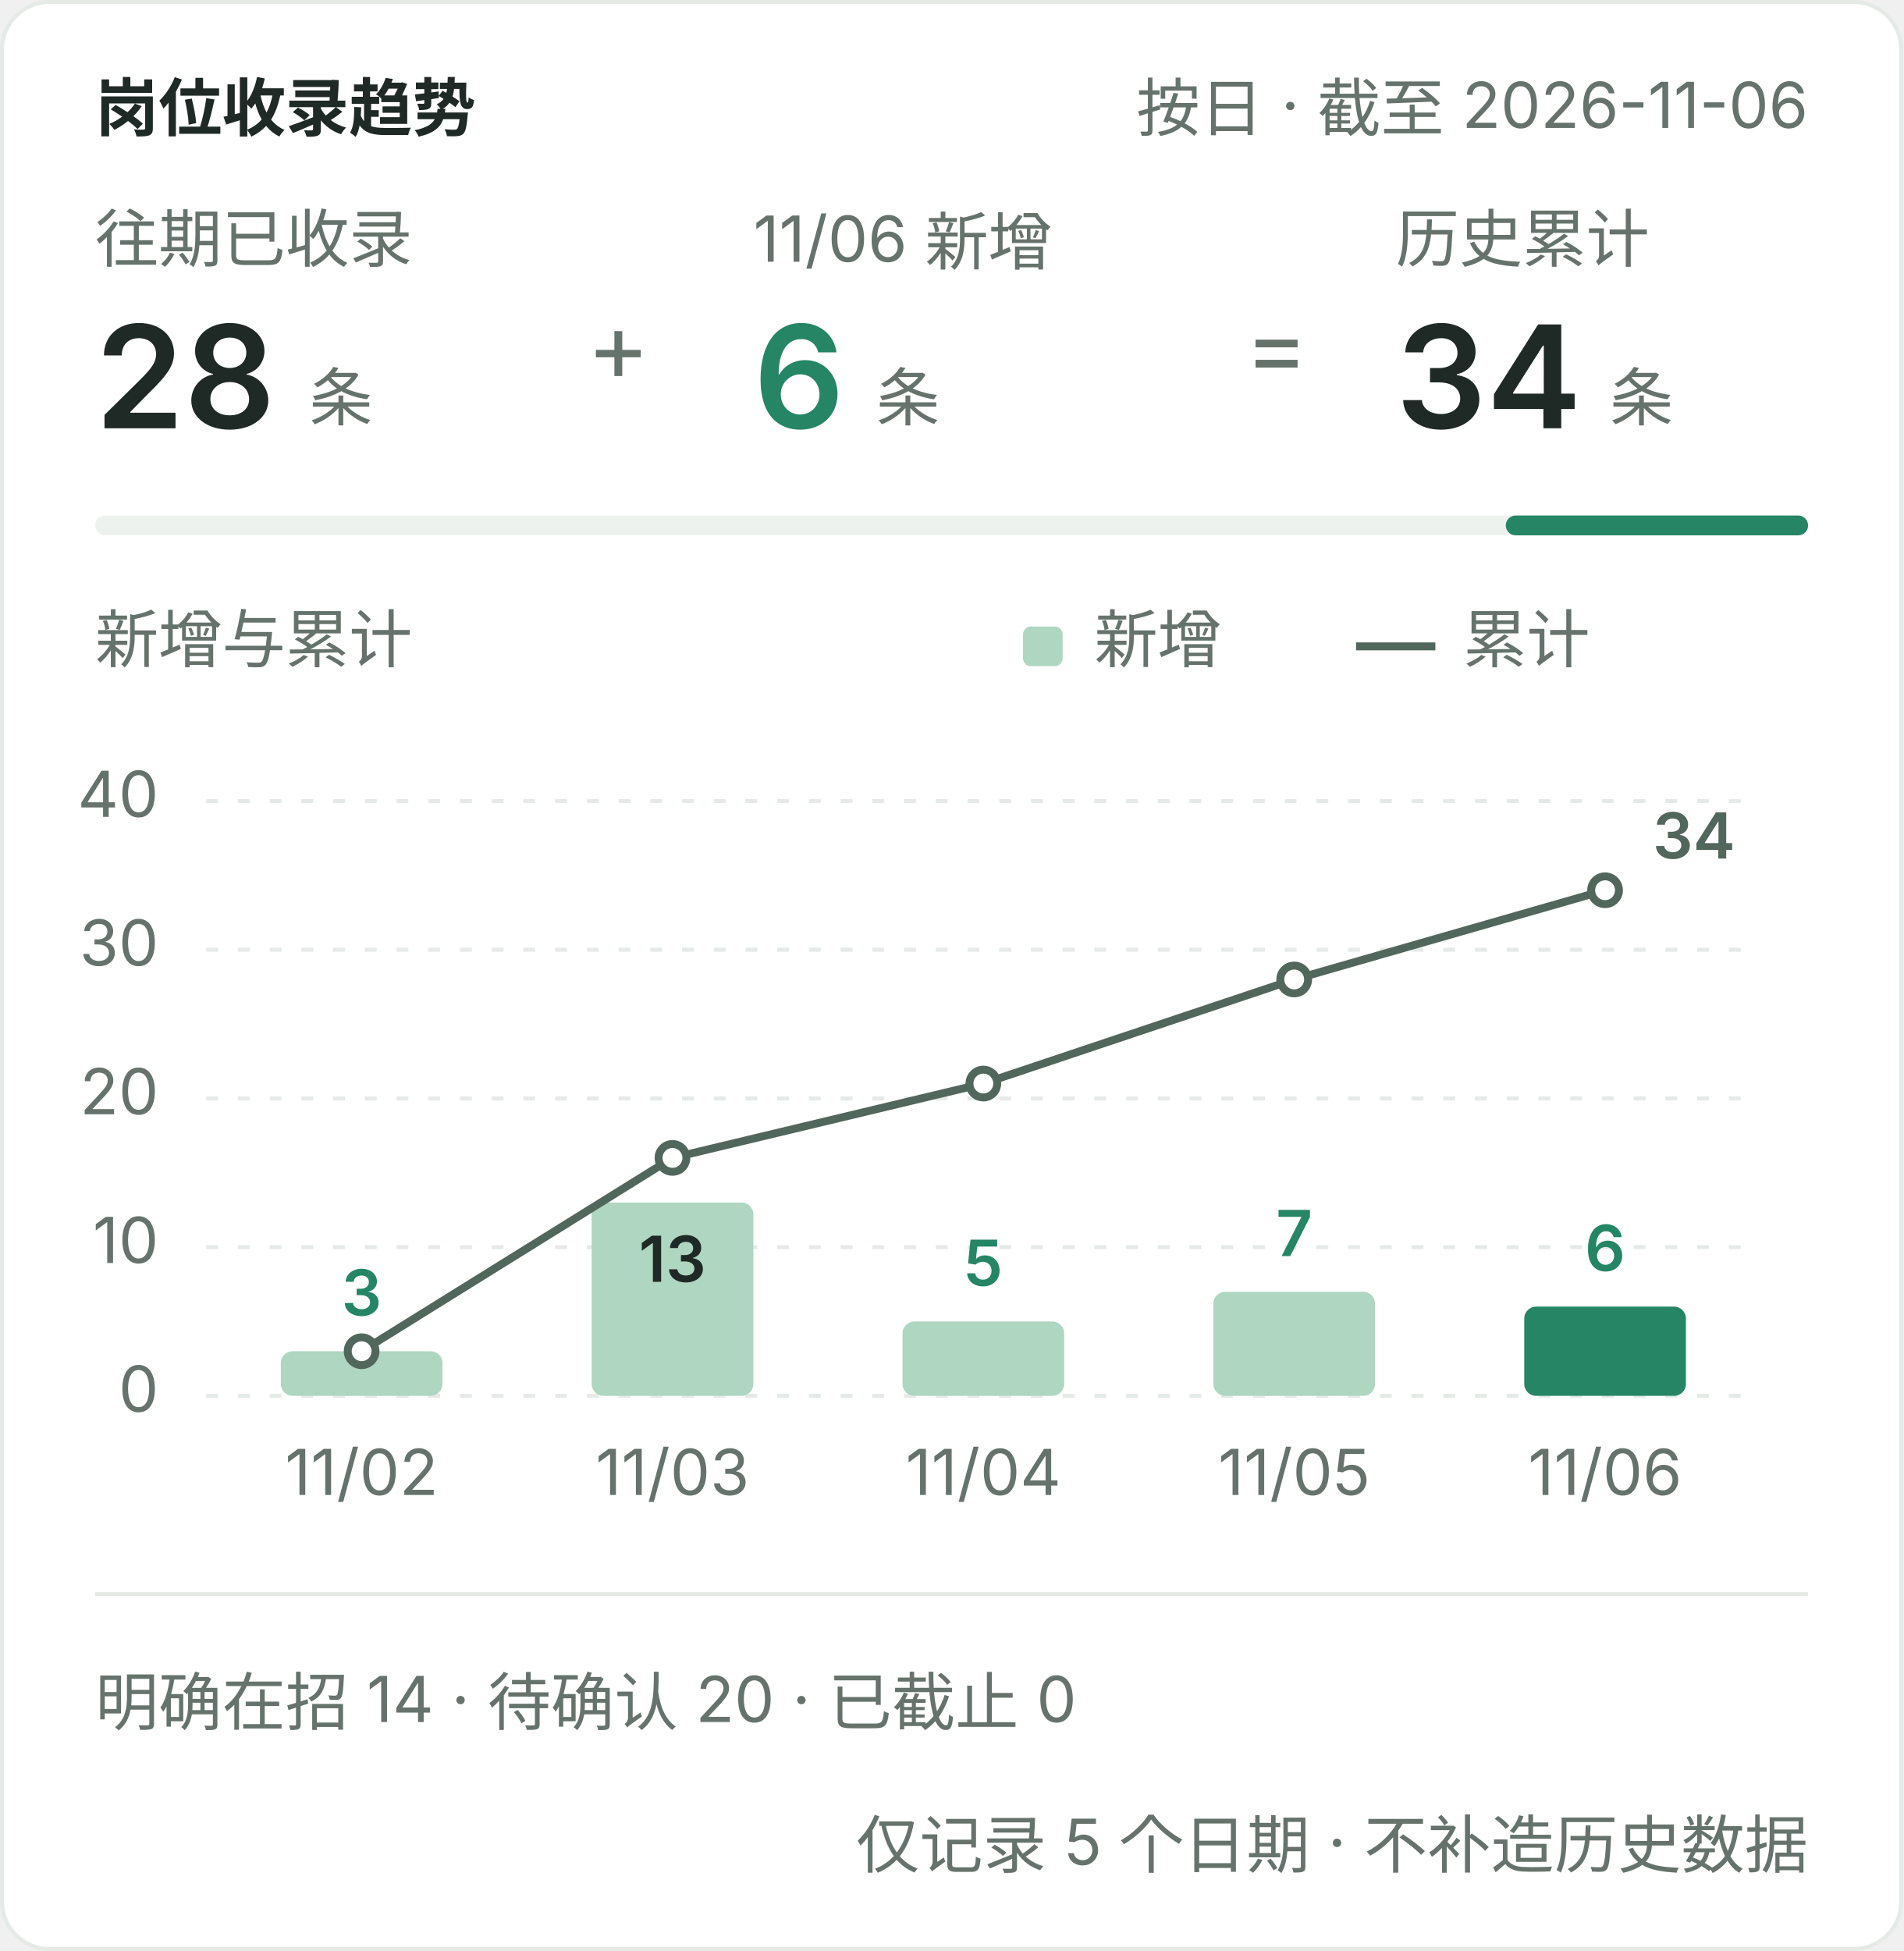
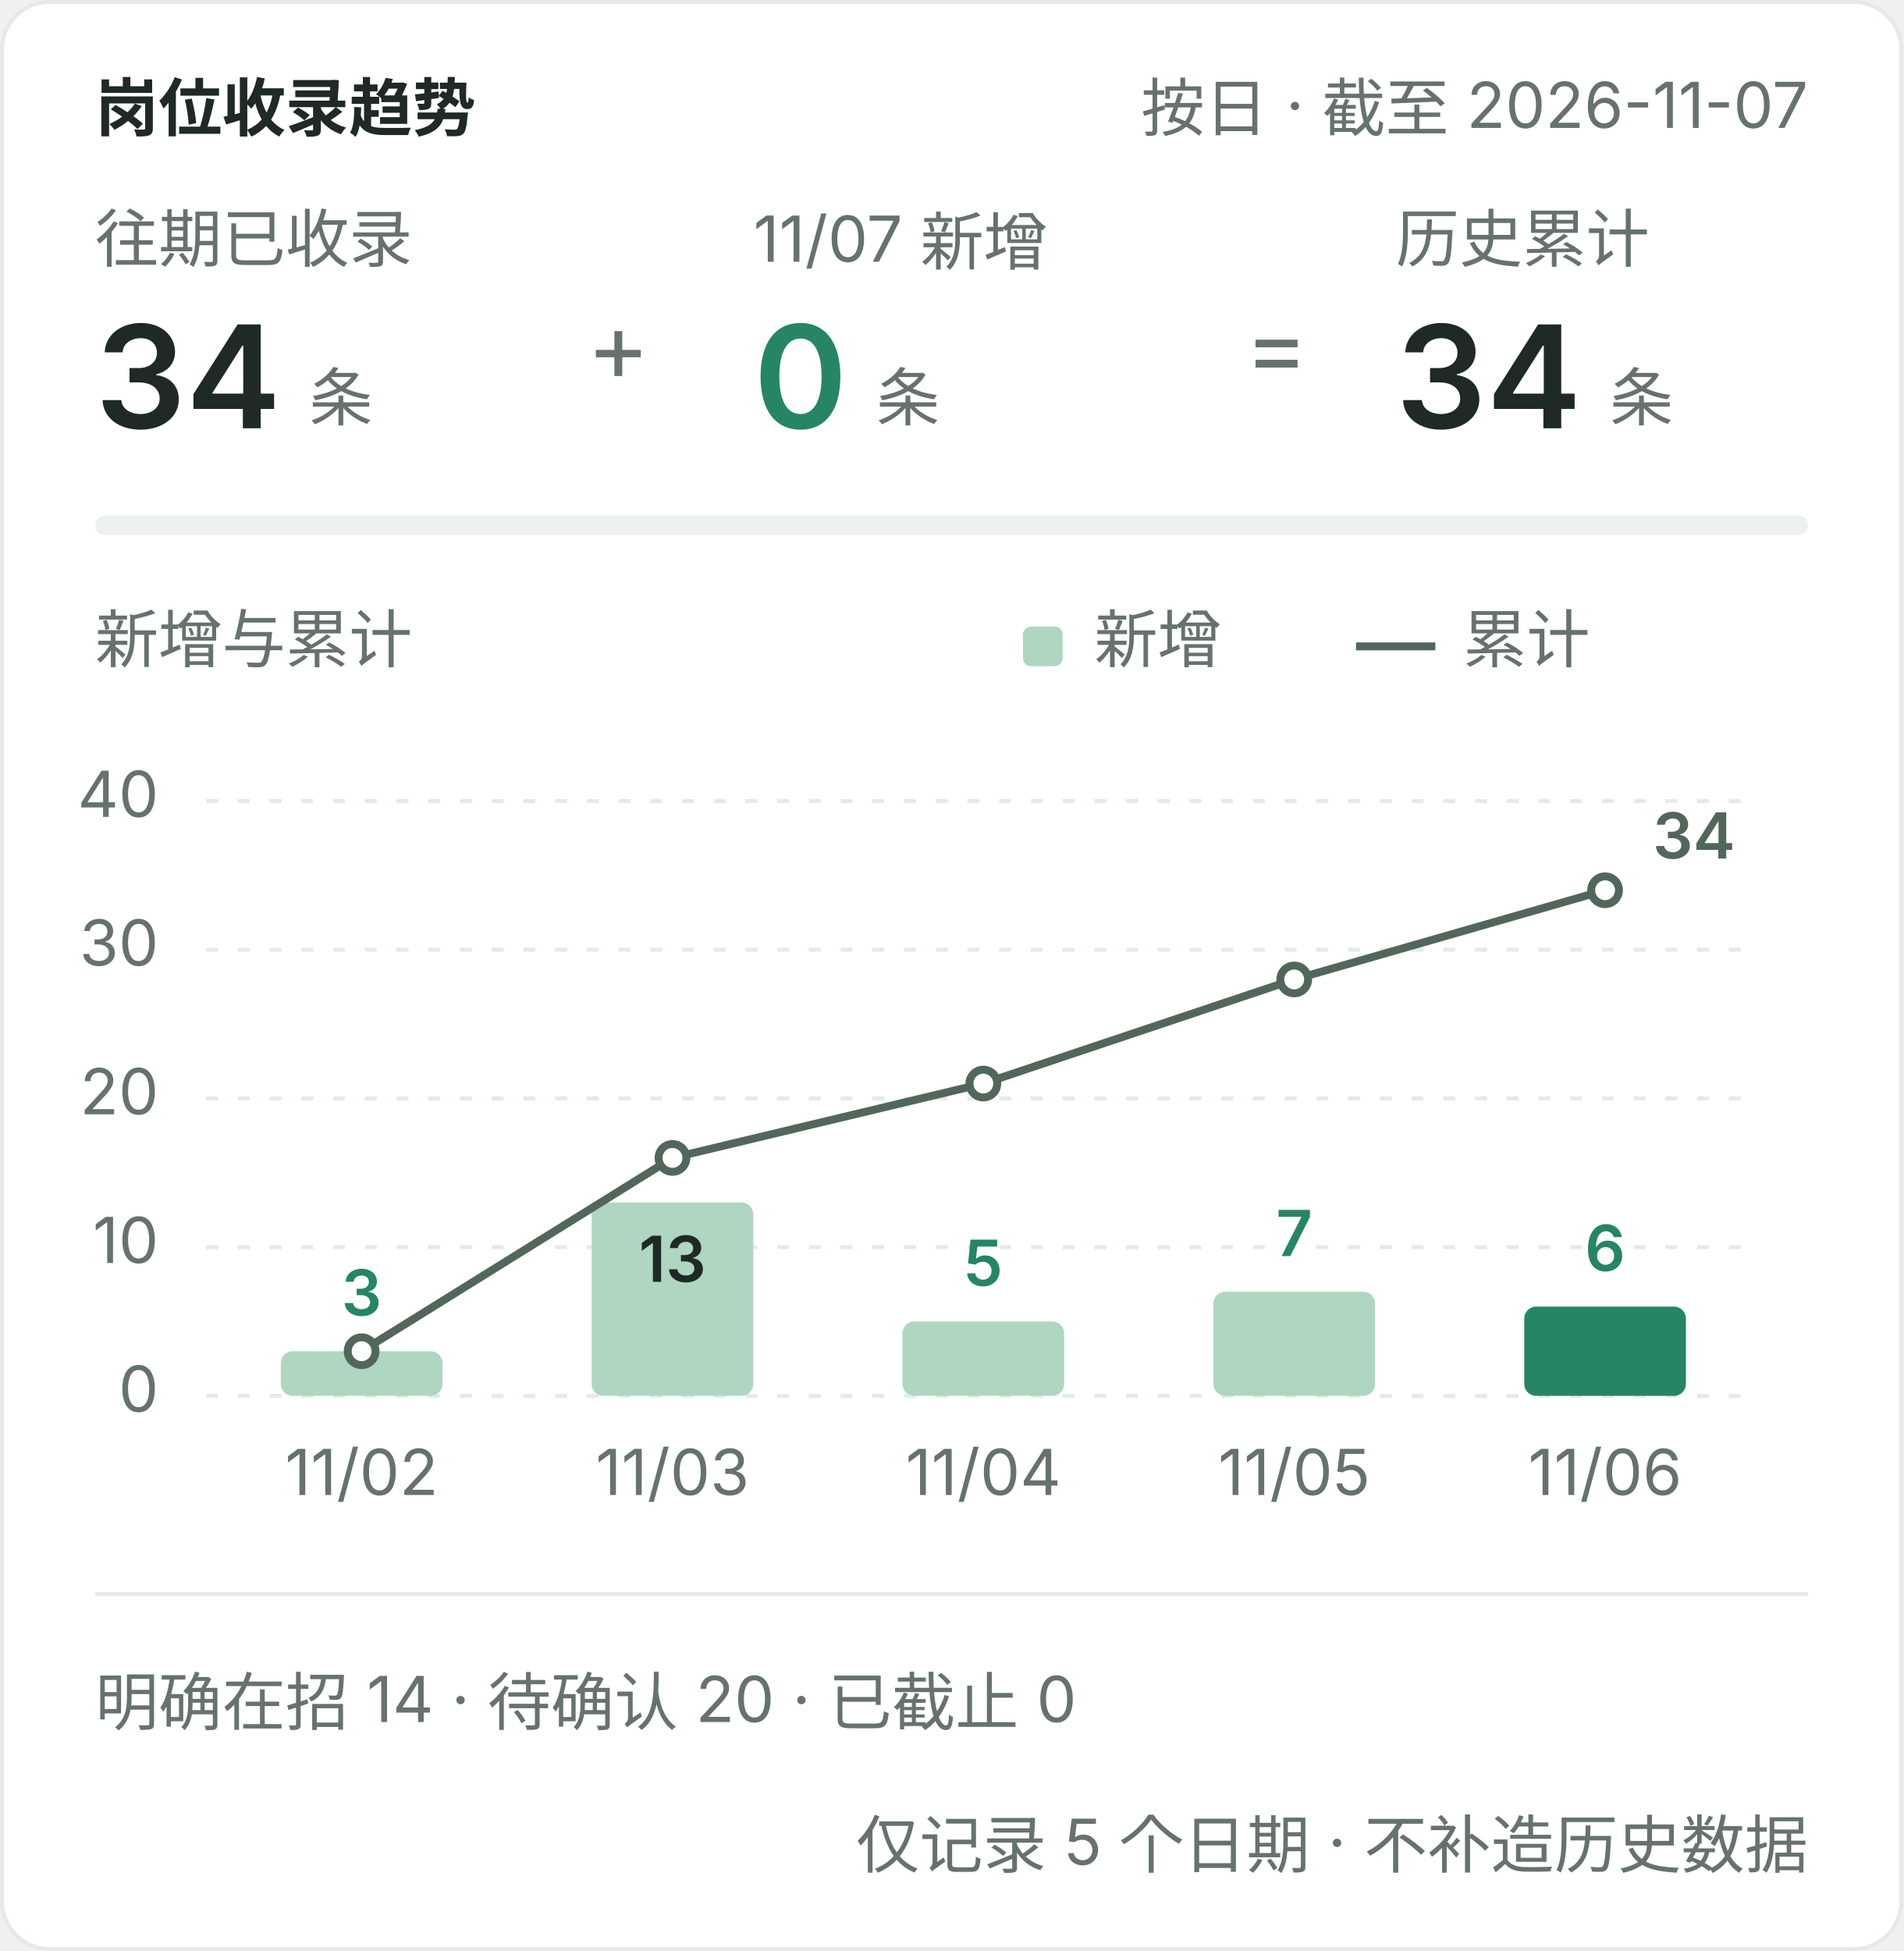
<svg xmlns="http://www.w3.org/2000/svg" width="480" height="492" viewBox="0 0 480 492" role="img" aria-labelledby="title desc">
  <rect x=".5" y=".5" width="479" height="491" rx="12" fill="#ffffff" stroke="#e5eae6" />
  <g font-family="-apple-system,BlinkMacSystemFont,Segoe UI,PingFang SC,Microsoft YaHei,sans-serif">
    <text x="24" y="33" fill="#1f2925" font-size="16" font-weight="600" text-anchor="start">岗位收录趋势</text>
-     <text x="456" y="33" fill="#66736c" font-size="16" font-weight="400" text-anchor="end">按日 · 截至 2026-11-06</text>
+     <text x="456" y="33" fill="#66736c" font-size="16" font-weight="400" text-anchor="end">按日 · 截至 2026-11-07</text>
    <text x="24" y="66" fill="#66736c" font-size="16" font-weight="400" text-anchor="start">往期已收录</text>
-     <text x="24" y="108" fill="#1f2925" font-size="36" font-weight="600" text-anchor="start">28</text>
+     <text x="24" y="108" fill="#1f2925" font-size="36" font-weight="600" text-anchor="start">34</text>
    <text x="78" y="106" fill="#66736c" font-size="16" font-weight="400" text-anchor="start">条</text>
-     <text x="190" y="66" fill="#66736c" font-size="16" font-weight="400" text-anchor="start">11/06 新增</text>
-     <text x="190" y="108" fill="#258564" font-size="36" font-weight="600" text-anchor="start">6</text>
+     <text x="190" y="66" fill="#66736c" font-size="16" font-weight="400" text-anchor="start">11/07 新增</text>
+     <text x="190" y="108" fill="#258564" font-size="36" font-weight="600" text-anchor="start">0</text>
    <text x="221" y="106" fill="#66736c" font-size="16" font-weight="400" text-anchor="start">条</text>
    <text x="352" y="66" fill="#66736c" font-size="16" font-weight="400" text-anchor="start">历史累计</text>
    <text x="352" y="108" fill="#1f2925" font-size="36" font-weight="600" text-anchor="start">34</text>
    <text x="406" y="106" fill="#66736c" font-size="16" font-weight="400" text-anchor="start">条</text>
    <text x="148" y="96" fill="#66736c" font-size="24" font-weight="400" text-anchor="start">+</text>
    <text x="314" y="96" fill="#66736c" font-size="24" font-weight="400" text-anchor="start">=</text>
    <rect x="24" y="130" width="432" height="5" rx="2.5" fill="#eef2ef" />
-     <rect x="379.76" y="130" width="76.24" height="5" rx="2.5" fill="#258564" />
    <text x="24" y="167" fill="#66736c" font-size="16" font-weight="400" text-anchor="start">新增与累计</text>
    <rect x="258" y="158" width="10" height="10" rx="2" fill="#aed6c0" />
    <text x="276" y="167" fill="#66736c" font-size="16" font-weight="400" text-anchor="start">新增</text>
    <line x1="342" y1="163" x2="362" y2="163" stroke="#52675b" stroke-width="2" />
    <text x="369" y="167" fill="#66736c" font-size="16" font-weight="400" text-anchor="start">累计</text>
    <line x1="52" y1="352.0" x2="444" y2="352.0" stroke="#e5eae6" stroke-dasharray="3 5" />
    <text x="40" y="356.0" fill="#66736c" font-size="16" font-weight="400" text-anchor="end">0</text>
    <line x1="52" y1="314.5" x2="444" y2="314.5" stroke="#e5eae6" stroke-dasharray="3 5" />
    <text x="40" y="318.5" fill="#66736c" font-size="16" font-weight="400" text-anchor="end">10</text>
    <line x1="52" y1="277.0" x2="444" y2="277.0" stroke="#e5eae6" stroke-dasharray="3 5" />
    <text x="40" y="281.0" fill="#66736c" font-size="16" font-weight="400" text-anchor="end">20</text>
    <line x1="52" y1="239.5" x2="444" y2="239.5" stroke="#e5eae6" stroke-dasharray="3 5" />
    <text x="40" y="243.5" fill="#66736c" font-size="16" font-weight="400" text-anchor="end">30</text>
    <line x1="52" y1="202.0" x2="444" y2="202.0" stroke="#e5eae6" stroke-dasharray="3 5" />
    <text x="40" y="206.0" fill="#66736c" font-size="16" font-weight="400" text-anchor="end">40</text>
    <rect x="70.82" y="340.75" width="40.77" height="11.25" rx="3" fill="#aed6c0" />
    <text x="91.2" y="331.75" fill="#258564" font-size="16" font-weight="600" text-anchor="middle">3</text>
    <text x="91.2" y="377" fill="#66736c" font-size="16" font-weight="400" text-anchor="middle">11/02</text>
    <rect x="149.22" y="303.25" width="40.77" height="48.75" rx="3" fill="#aed6c0" />
    <text x="169.6" y="323.25" fill="#1f2925" font-size="16" font-weight="600" text-anchor="middle">13</text>
    <text x="169.6" y="377" fill="#66736c" font-size="16" font-weight="400" text-anchor="middle">11/03</text>
    <rect x="227.62" y="333.25" width="40.77" height="18.75" rx="3" fill="#aed6c0" />
    <text x="248.0" y="324.25" fill="#258564" font-size="16" font-weight="600" text-anchor="middle">5</text>
    <text x="248.0" y="377" fill="#66736c" font-size="16" font-weight="400" text-anchor="middle">11/04</text>
    <rect x="306.02" y="325.75" width="40.77" height="26.25" rx="3" fill="#aed6c0" />
    <text x="326.4" y="316.75" fill="#258564" font-size="16" font-weight="600" text-anchor="middle">7</text>
    <text x="326.4" y="377" fill="#66736c" font-size="16" font-weight="400" text-anchor="middle">11/05</text>
    <rect x="384.42" y="329.50" width="40.77" height="22.50" rx="3" fill="#258564" />
    <text x="404.8" y="320.5" fill="#258564" font-size="16" font-weight="600" text-anchor="middle">6</text>
    <text x="404.8" y="377" fill="#66736c" font-size="16" font-weight="400" text-anchor="middle">11/06</text>
    <polyline points="91.20,340.75 169.60,292.00 248.00,273.25 326.40,247.00 404.80,224.50" fill="none" stroke="#52675b" stroke-width="2" stroke-linejoin="round" />
    <circle cx="91.20" cy="340.75" r="3.5" fill="#ffffff" stroke="#52675b" stroke-width="2" />
    <circle cx="169.60" cy="292.00" r="3.5" fill="#ffffff" stroke="#52675b" stroke-width="2" />
    <circle cx="248.00" cy="273.25" r="3.5" fill="#ffffff" stroke="#52675b" stroke-width="2" />
    <circle cx="326.40" cy="247.00" r="3.5" fill="#ffffff" stroke="#52675b" stroke-width="2" />
    <circle cx="404.80" cy="224.50" r="3.5" fill="#ffffff" stroke="#52675b" stroke-width="2" />
    <text x="416.8" y="216.5" fill="#52675b" font-size="16" font-weight="600" text-anchor="start">34</text>
    <line x1="24" y1="402" x2="456" y2="402" stroke="#e5eae6" />
    <text x="24" y="435" fill="#66736c" font-size="16" font-weight="400" text-anchor="start">明确在招 14   ·   待确认 20   ·   已截止 0</text>
    <text x="456" y="471" fill="#66736c" font-size="16" font-weight="400" text-anchor="end">仅记录 5 个日期 · 不补造历史数据</text>
  </g>
</svg>
